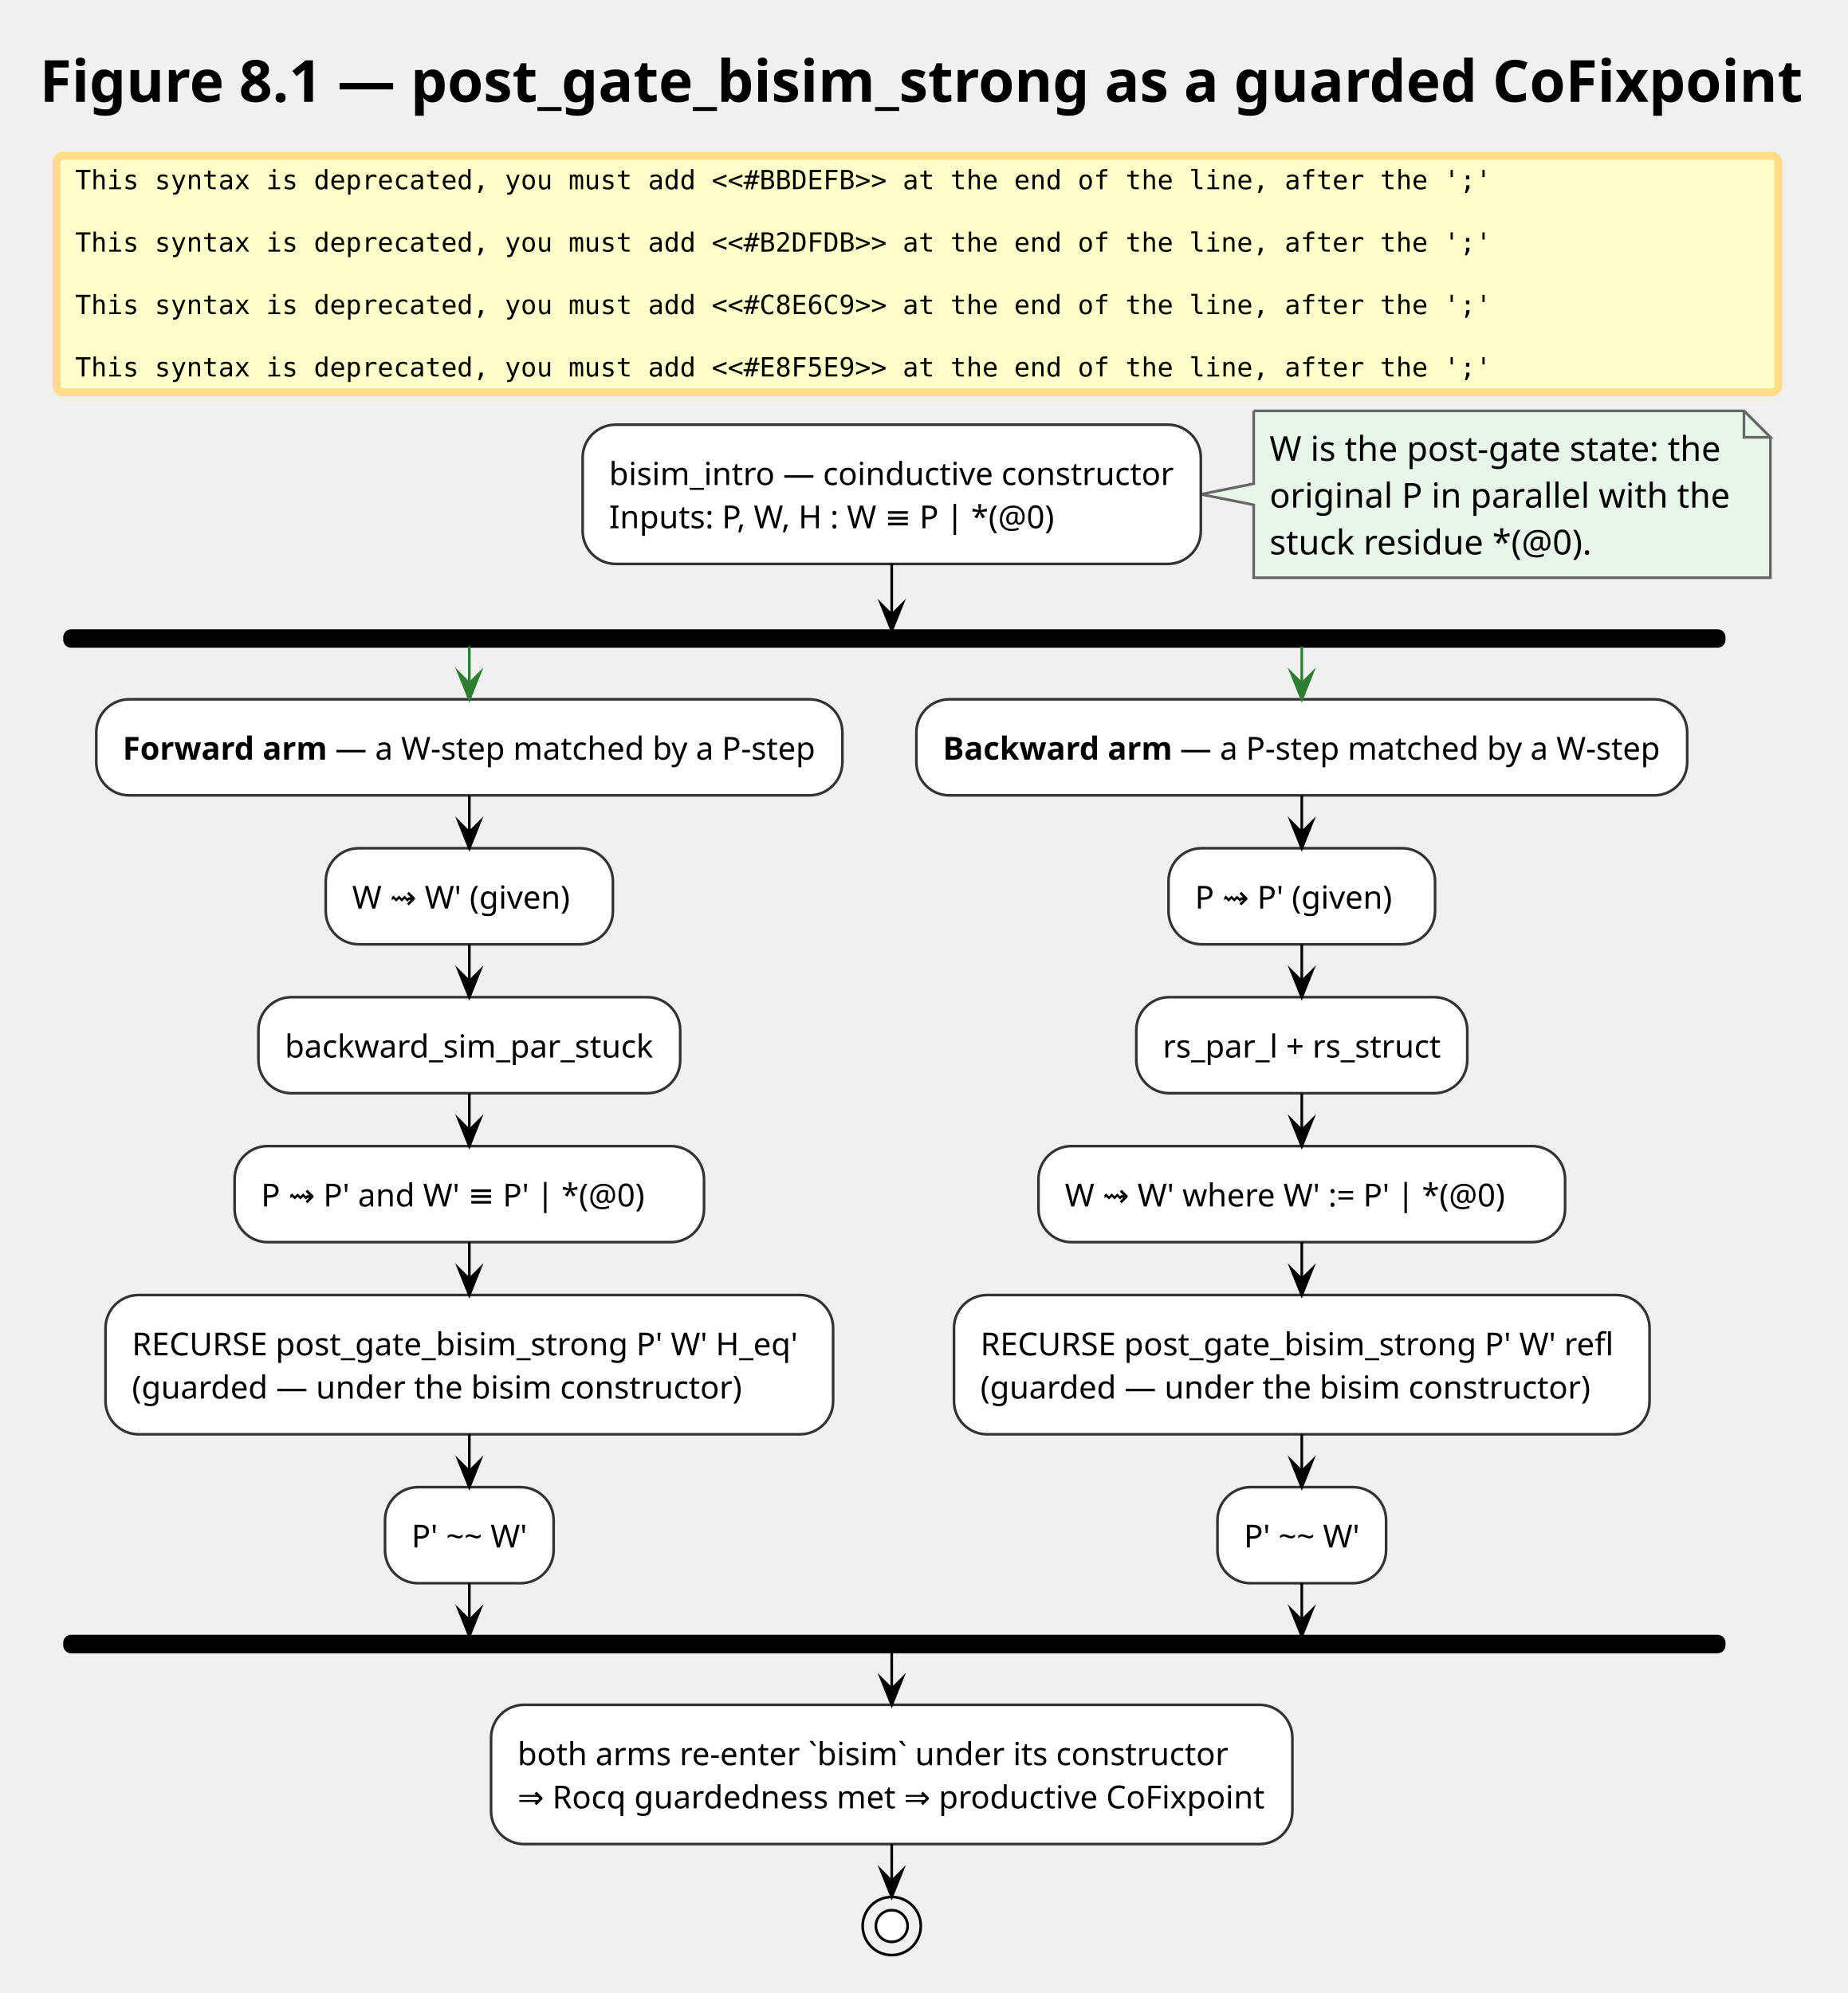
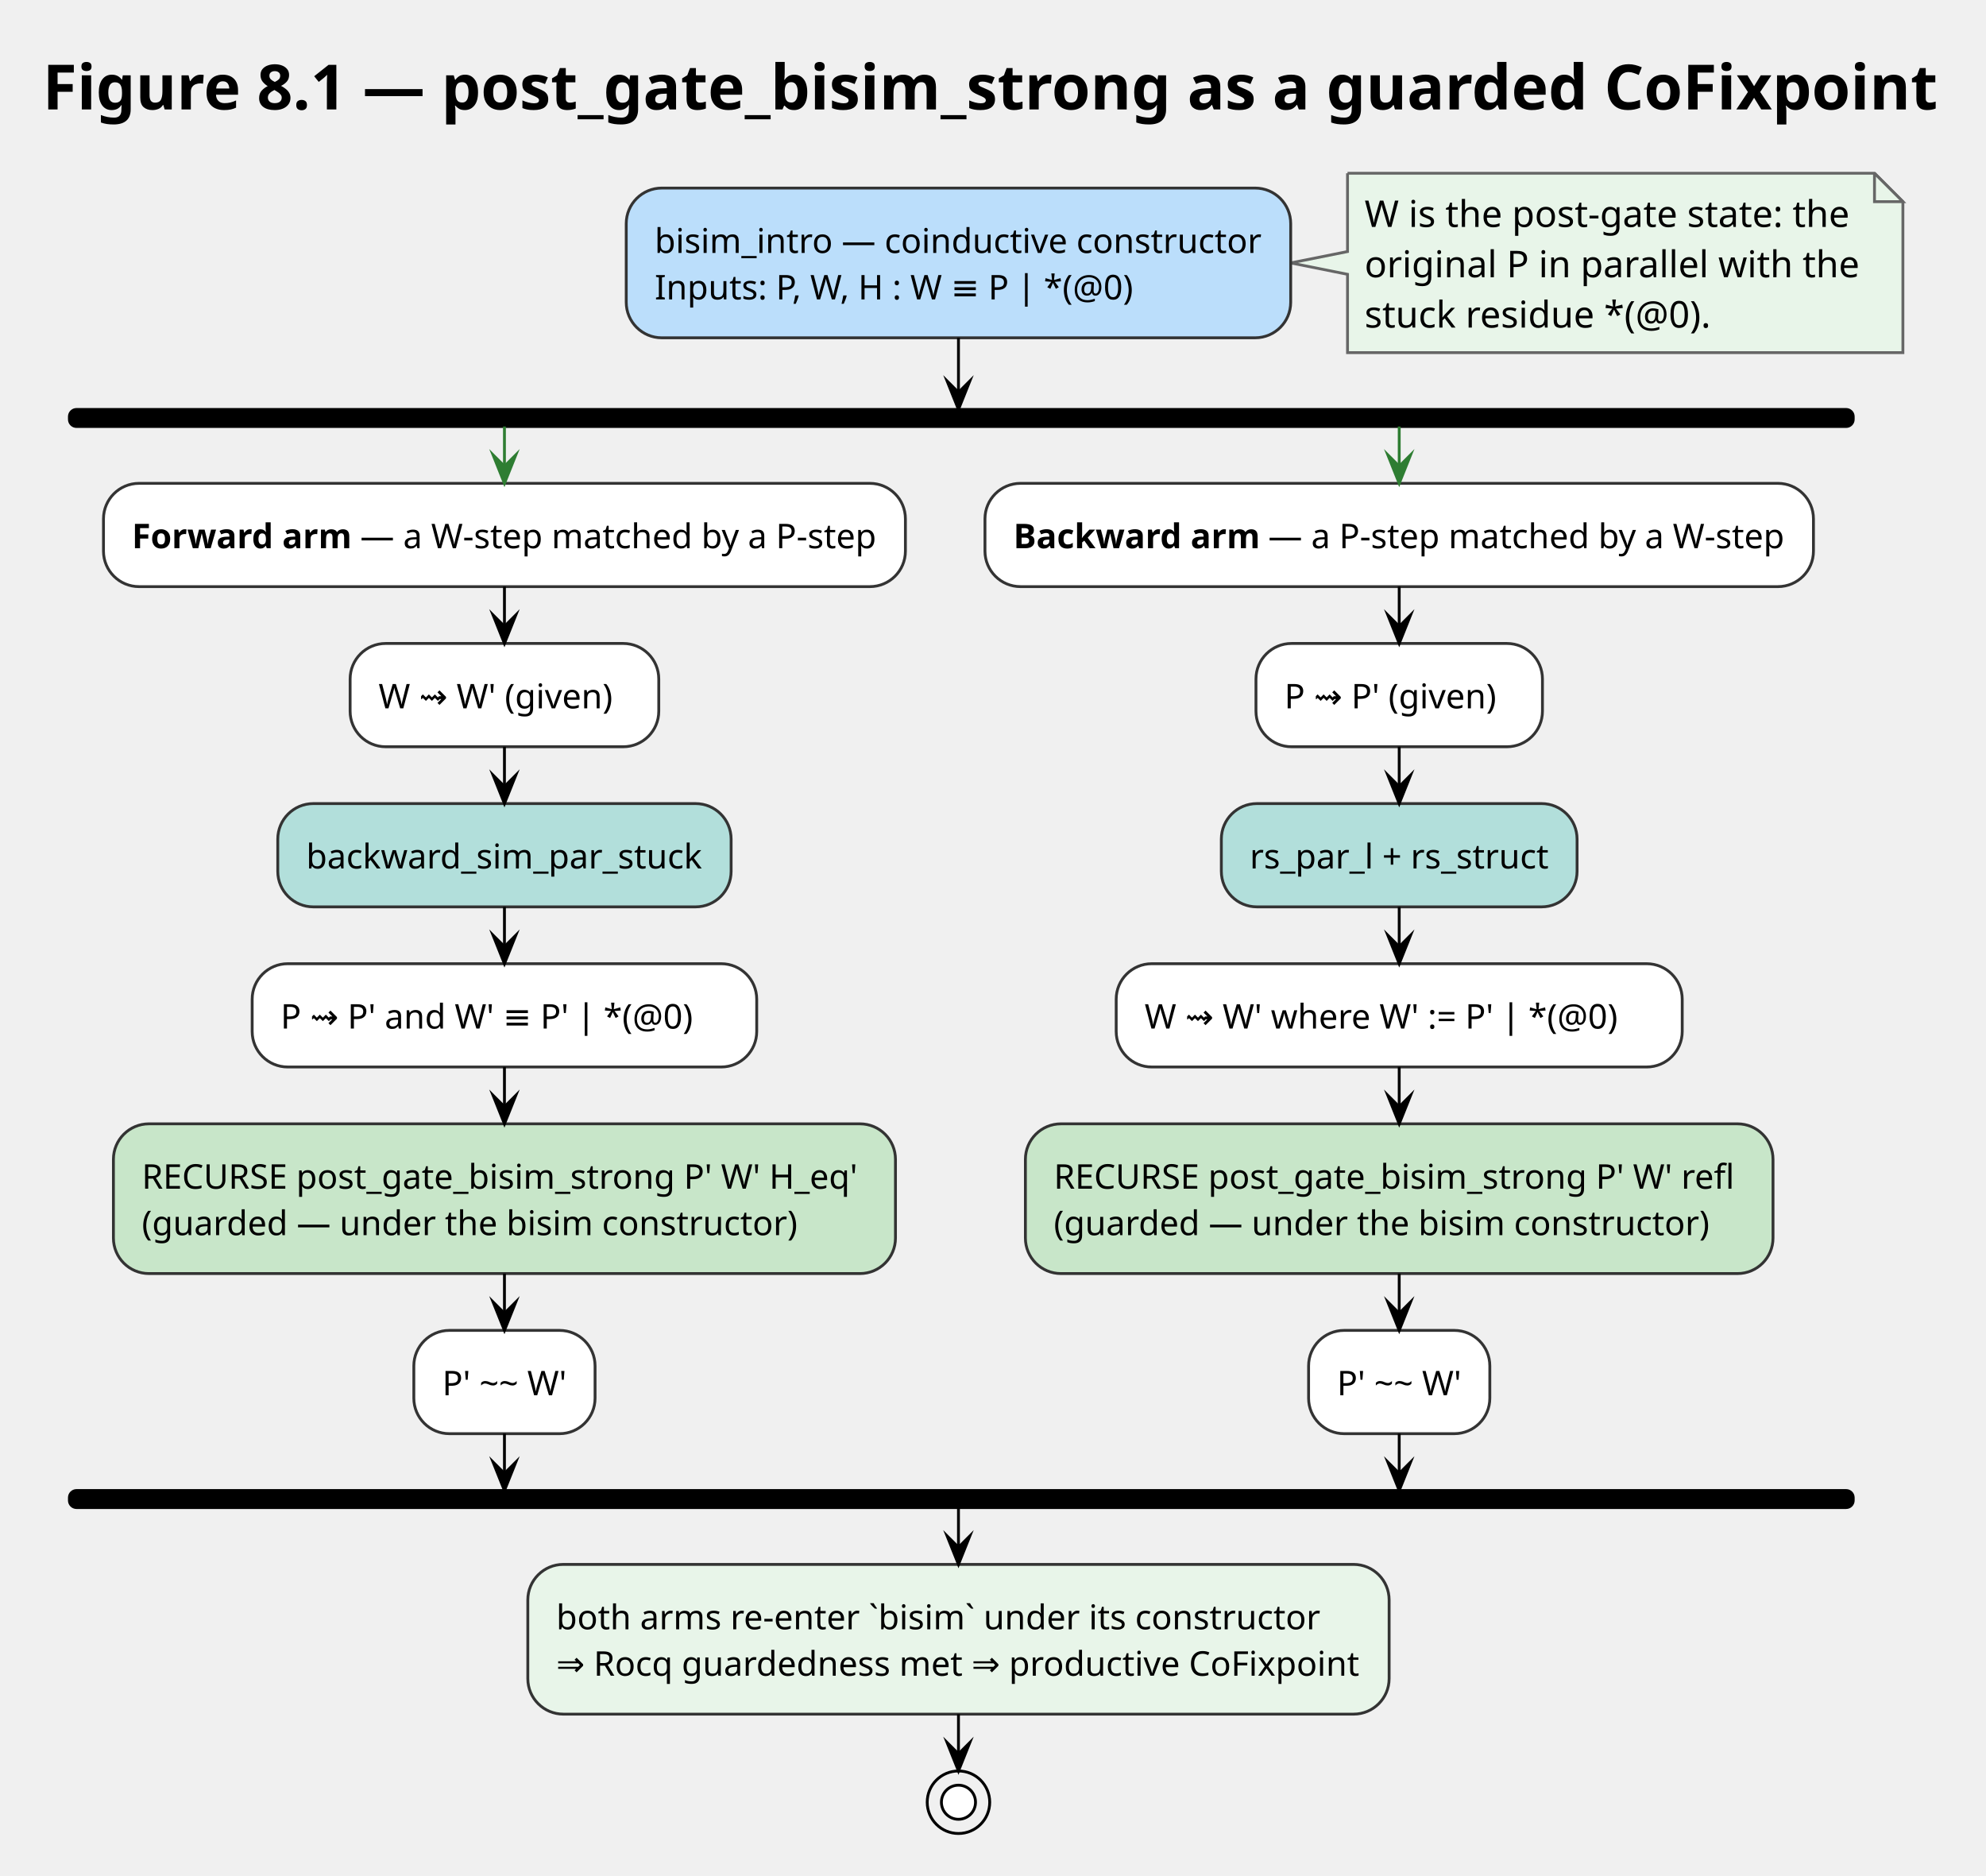
- <svg xmlns="http://www.w3.org/2000/svg" contentStyleType="text/css" data-diagram-type="ACTIVITY" height="754px" preserveAspectRatio="none" style="width:699px;height:754px;background:#FFFFFF;" version="1.1" viewBox="0 0 699 754" width="699px" zoomAndPan="magnify">
+ <svg xmlns="http://www.w3.org/2000/svg" contentStyleType="text/css" data-diagram-type="ACTIVITY" height="660px" preserveAspectRatio="none" style="width:699px;height:660px;background:#FFFFFF;" version="1.1" viewBox="0 0 699 660" width="699px" zoomAndPan="magnify">
  <defs />
  <g>
-     <g class="title" data-source-line="24">
+     <g class="title" data-source-line="26">
      <text fill="#000000" font-family="'sans-serif'" font-size="22" font-weight="700" lengthAdjust="spacing" textLength="667.174" x="15" y="38.518">Figure 8.1 — post_gate_bisim_strong as a guarded CoFixpoint</text>
    </g>
-     <rect fill="#FFFFCC" height="89.48" rx="2.5" ry="2.5" style="stroke:#FFDD88;stroke-width:3;" width="651.33" x="21.422" y="58.964" />
-     <text fill="#000000" font-family="monospace" font-size="10" lengthAdjust="spacing" textLength="534" x="28.422" y="71.584">This syntax is deprecated, you must add &lt;&lt;#BBDEFB&gt;&gt; at the end of the line, after the ';'</text>
-     <text fill="#000000" font-family="monospace" font-size="10" lengthAdjust="spacing" textLength="534" x="28.422" y="95.204">This syntax is deprecated, you must add &lt;&lt;#B2DFDB&gt;&gt; at the end of the line, after the ';'</text>
-     <text fill="#000000" font-family="monospace" font-size="10" lengthAdjust="spacing" textLength="534" x="28.422" y="118.824">This syntax is deprecated, you must add &lt;&lt;#C8E6C9&gt;&gt; at the end of the line, after the ';'</text>
-     <text fill="#000000" font-family="monospace" font-size="10" lengthAdjust="spacing" textLength="534" x="28.422" y="142.444">This syntax is deprecated, you must add &lt;&lt;#E8F5E9&gt;&gt; at the end of the line, after the ';'</text>
-     <path d="M474.279,155.444 L474.279,183.003 L454.279,187.003 L474.279,191.003 L474.279,218.562 A0,0 0 0 0 474.279,218.562 L669.752,218.562 A0,0 0 0 0 669.752,218.562 L669.752,165.444 L659.752,155.444 L474.279,155.444 A0,0 0 0 0 474.279,155.444" fill="#E8F5E9" style="stroke:#666666;stroke-width:1;" />
-     <path d="M659.752,155.444 L659.752,165.444 L669.752,165.444 L659.752,155.444" fill="#E8F5E9" style="stroke:#666666;stroke-width:1;" />
-     <text fill="#000000" font-family="'sans-serif'" font-size="13" lengthAdjust="spacing" textLength="170.69" x="480.279" y="174.341">W is the post-gate state: the</text>
-     <text fill="#000000" font-family="'sans-serif'" font-size="13" lengthAdjust="spacing" textLength="174.473" x="480.279" y="192.047">original P in parallel with the</text>
-     <text fill="#000000" font-family="'sans-serif'" font-size="13" lengthAdjust="spacing" textLength="122.109" x="480.279" y="209.753">stuck residue *(@0).</text>
-     <rect fill="#FFFFFF" height="52.688" rx="12.5" ry="12.5" style="stroke:#333333;stroke-width:1;" width="233.865" x="220.413" y="160.659" />
-     <text fill="#000000" font-family="'sans-serif'" font-size="12" lengthAdjust="spacing" textLength="213.865" x="230.413" y="183.487">bisim_intro — coinductive constructor</text>
-     <text fill="#000000" font-family="'sans-serif'" font-size="12" lengthAdjust="spacing" textLength="170.556" x="230.413" y="199.831">Inputs: P, W, H : W ≡ P ∣ *(@0)</text>
-     <rect fill="#000000" height="6" rx="2.5" ry="2.5" style="stroke:#000000;stroke-width:1;" width="627.848" x="24.422" y="238.562" />
-     <rect fill="#FFFFFF" height="36.344" rx="12.5" ry="12.5" style="stroke:#333333;stroke-width:1;" width="282.25" x="36.422" y="264.562" />
-     <text fill="#000000" font-family="'sans-serif'" font-size="12" font-weight="700" lengthAdjust="spacing" textLength="77.233" x="46.422" y="287.39">Forward arm</text>
-     <text fill="#000000" font-family="'sans-serif'" font-size="12" lengthAdjust="spacing" textLength="181.897" x="126.775" y="287.39">— a W-step matched by a P-step</text>
-     <rect fill="#FFFFFF" height="36.344" rx="12.5" ry="12.5" style="stroke:#333333;stroke-width:1;" width="108.631" x="123.232" y="320.906" />
-     <text fill="#000000" font-family="'sans-serif'" font-size="12" lengthAdjust="spacing" textLength="88.631" x="133.232" y="343.734">W ⇝ W'   (given)</text>
-     <rect fill="#FFFFFF" height="36.344" rx="12.5" ry="12.5" style="stroke:#333333;stroke-width:1;" width="159.561" x="97.767" y="377.25" />
-     <text fill="#000000" font-family="'sans-serif'" font-size="12" lengthAdjust="spacing" textLength="139.561" x="107.767" y="400.078">backward_sim_par_stuck</text>
-     <rect fill="#FFFFFF" height="36.344" rx="12.5" ry="12.5" style="stroke:#333333;stroke-width:1;" width="177.582" x="88.756" y="433.594" />
-     <text fill="#000000" font-family="'sans-serif'" font-size="12" lengthAdjust="spacing" textLength="157.582" x="98.756" y="456.423">P ⇝ P'   and   W' ≡ P' ∣ *(@0)</text>
-     <rect fill="#FFFFFF" height="52.688" rx="12.5" ry="12.5" style="stroke:#333333;stroke-width:1;" width="275.254" x="39.92" y="489.939" />
-     <text fill="#000000" font-family="'sans-serif'" font-size="12" lengthAdjust="spacing" textLength="255.254" x="49.92" y="512.767">RECURSE  post_gate_bisim_strong P' W' H_eq'</text>
-     <text fill="#000000" font-family="'sans-serif'" font-size="12" lengthAdjust="spacing" textLength="231.002" x="49.92" y="529.111">(guarded — under the bisim constructor)</text>
-     <rect fill="#FFFFFF" height="36.344" rx="12.5" ry="12.5" style="stroke:#333333;stroke-width:1;" width="63.788" x="145.653" y="562.627" />
-     <text fill="#000000" font-family="'sans-serif'" font-size="12" lengthAdjust="spacing" textLength="43.788" x="155.653" y="585.455">P' ~~ W'</text>
-     <rect fill="#FFFFFF" height="36.344" rx="12.5" ry="12.5" style="stroke:#333333;stroke-width:1;" width="291.598" x="346.672" y="264.562" />
-     <text fill="#000000" font-family="'sans-serif'" font-size="12" font-weight="700" lengthAdjust="spacing" textLength="86.581" x="356.672" y="287.39">Backward arm</text>
-     <text fill="#000000" font-family="'sans-serif'" font-size="12" lengthAdjust="spacing" textLength="181.897" x="446.373" y="287.39">— a P-step matched by a W-step</text>
-     <rect fill="#FFFFFF" height="36.344" rx="12.5" ry="12.5" style="stroke:#333333;stroke-width:1;" width="100.831" x="442.056" y="320.906" />
-     <text fill="#000000" font-family="'sans-serif'" font-size="12" lengthAdjust="spacing" textLength="80.831" x="452.056" y="343.734">P ⇝ P'   (given)</text>
-     <rect fill="#FFFFFF" height="36.344" rx="12.5" ry="12.5" style="stroke:#333333;stroke-width:1;" width="125.205" x="429.869" y="377.25" />
-     <text fill="#000000" font-family="'sans-serif'" font-size="12" lengthAdjust="spacing" textLength="105.205" x="439.869" y="400.078">rs_par_l + rs_struct</text>
-     <rect fill="#FFFFFF" height="36.344" rx="12.5" ry="12.5" style="stroke:#333333;stroke-width:1;" width="199.22" x="392.861" y="433.594" />
-     <text fill="#000000" font-family="'sans-serif'" font-size="12" lengthAdjust="spacing" textLength="179.22" x="402.861" y="456.423">W ⇝ W'   where   W' := P' ∣ *(@0)</text>
-     <rect fill="#FFFFFF" height="52.688" rx="12.5" ry="12.5" style="stroke:#333333;stroke-width:1;" width="263.134" x="360.904" y="489.939" />
-     <text fill="#000000" font-family="'sans-serif'" font-size="12" lengthAdjust="spacing" textLength="243.134" x="370.904" y="512.767">RECURSE  post_gate_bisim_strong P' W' refl</text>
-     <text fill="#000000" font-family="'sans-serif'" font-size="12" lengthAdjust="spacing" textLength="231.002" x="370.904" y="529.111">(guarded — under the bisim constructor)</text>
-     <rect fill="#FFFFFF" height="36.344" rx="12.5" ry="12.5" style="stroke:#333333;stroke-width:1;" width="63.788" x="460.577" y="562.627" />
-     <text fill="#000000" font-family="'sans-serif'" font-size="12" lengthAdjust="spacing" textLength="43.788" x="470.577" y="585.455">P' ~~ W'</text>
-     <rect fill="#000000" height="6" rx="2.5" ry="2.5" style="stroke:#000000;stroke-width:1;" width="627.848" x="24.422" y="618.971" />
-     <rect fill="#FFFFFF" height="52.688" rx="12.5" ry="12.5" style="stroke:#333333;stroke-width:1;" width="303.151" x="185.771" y="644.971" />
-     <text fill="#000000" font-family="'sans-serif'" font-size="12" lengthAdjust="spacing" textLength="269.186" x="195.771" y="667.799">both arms re-enter `bisim` under its constructor</text>
-     <text fill="#000000" font-family="'sans-serif'" font-size="12" lengthAdjust="spacing" textLength="283.151" x="195.771" y="684.143">⇒ Rocq guardedness met ⇒ productive CoFixpoint</text>
-     <ellipse cx="337.346" cy="728.659" fill="none" rx="11" ry="11" style="stroke:#000000;stroke-width:1;" />
-     <ellipse cx="337.346" cy="728.659" fill="#FFFFFF" rx="6" ry="6" style="stroke:#000000;stroke-width:1;" />
-     <line style="stroke:#000000;stroke-width:1;" x1="177.547" x2="177.547" y1="300.906" y2="320.906" />
-     <polygon fill="#000000" points="173.547,310.906,177.547,320.906,181.547,310.906,177.547,314.906" style="stroke:#000000;stroke-width:1;stroke-linejoin:miter;stroke-miterlimit:10;" />
-     <line style="stroke:#000000;stroke-width:1;" x1="177.547" x2="177.547" y1="357.25" y2="377.25" />
-     <polygon fill="#000000" points="173.547,367.25,177.547,377.25,181.547,367.25,177.547,371.25" style="stroke:#000000;stroke-width:1;stroke-linejoin:miter;stroke-miterlimit:10;" />
-     <line style="stroke:#000000;stroke-width:1;" x1="177.547" x2="177.547" y1="413.594" y2="433.594" />
-     <polygon fill="#000000" points="173.547,423.594,177.547,433.594,181.547,423.594,177.547,427.594" style="stroke:#000000;stroke-width:1;stroke-linejoin:miter;stroke-miterlimit:10;" />
-     <line style="stroke:#000000;stroke-width:1;" x1="177.547" x2="177.547" y1="469.939" y2="489.939" />
-     <polygon fill="#000000" points="173.547,479.939,177.547,489.939,181.547,479.939,177.547,483.939" style="stroke:#000000;stroke-width:1;stroke-linejoin:miter;stroke-miterlimit:10;" />
-     <line style="stroke:#000000;stroke-width:1;" x1="177.547" x2="177.547" y1="542.627" y2="562.627" />
-     <polygon fill="#000000" points="173.547,552.627,177.547,562.627,181.547,552.627,177.547,556.627" style="stroke:#000000;stroke-width:1;stroke-linejoin:miter;stroke-miterlimit:10;" />
-     <line style="stroke:#000000;stroke-width:1;" x1="492.471" x2="492.471" y1="300.906" y2="320.906" />
-     <polygon fill="#000000" points="488.471,310.906,492.471,320.906,496.471,310.906,492.471,314.906" style="stroke:#000000;stroke-width:1;stroke-linejoin:miter;stroke-miterlimit:10;" />
-     <line style="stroke:#000000;stroke-width:1;" x1="492.471" x2="492.471" y1="357.25" y2="377.25" />
-     <polygon fill="#000000" points="488.471,367.25,492.471,377.25,496.471,367.25,492.471,371.25" style="stroke:#000000;stroke-width:1;stroke-linejoin:miter;stroke-miterlimit:10;" />
-     <line style="stroke:#000000;stroke-width:1;" x1="492.471" x2="492.471" y1="413.594" y2="433.594" />
-     <polygon fill="#000000" points="488.471,423.594,492.471,433.594,496.471,423.594,492.471,427.594" style="stroke:#000000;stroke-width:1;stroke-linejoin:miter;stroke-miterlimit:10;" />
-     <line style="stroke:#000000;stroke-width:1;" x1="492.471" x2="492.471" y1="469.939" y2="489.939" />
-     <polygon fill="#000000" points="488.471,479.939,492.471,489.939,496.471,479.939,492.471,483.939" style="stroke:#000000;stroke-width:1;stroke-linejoin:miter;stroke-miterlimit:10;" />
-     <line style="stroke:#000000;stroke-width:1;" x1="492.471" x2="492.471" y1="542.627" y2="562.627" />
-     <polygon fill="#000000" points="488.471,552.627,492.471,562.627,496.471,552.627,492.471,556.627" style="stroke:#000000;stroke-width:1;stroke-linejoin:miter;stroke-miterlimit:10;" />
-     <line style="stroke:#2E7D32;stroke-width:1;" x1="177.547" x2="177.547" y1="244.562" y2="264.562" />
-     <polygon fill="#2E7D32" points="173.547,254.562,177.547,264.562,181.547,254.562,177.547,258.562" style="stroke:#2E7D32;stroke-width:1;stroke-linejoin:miter;stroke-miterlimit:10;" />
-     <line style="stroke:#2E7D32;stroke-width:1;" x1="492.471" x2="492.471" y1="244.562" y2="264.562" />
-     <polygon fill="#2E7D32" points="488.471,254.562,492.471,264.562,496.471,254.562,492.471,258.562" style="stroke:#2E7D32;stroke-width:1;stroke-linejoin:miter;stroke-miterlimit:10;" />
-     <line style="stroke:#000000;stroke-width:1;" x1="177.547" x2="177.547" y1="598.971" y2="618.971" />
-     <polygon fill="#000000" points="173.547,608.971,177.547,618.971,181.547,608.971,177.547,612.971" style="stroke:#000000;stroke-width:1;stroke-linejoin:miter;stroke-miterlimit:10;" />
-     <line style="stroke:#000000;stroke-width:1;" x1="492.471" x2="492.471" y1="598.971" y2="618.971" />
-     <polygon fill="#000000" points="488.471,608.971,492.471,618.971,496.471,608.971,492.471,612.971" style="stroke:#000000;stroke-width:1;stroke-linejoin:miter;stroke-miterlimit:10;" />
-     <line style="stroke:#000000;stroke-width:1;" x1="337.346" x2="337.346" y1="213.347" y2="238.562" />
-     <polygon fill="#000000" points="333.346,228.562,337.346,238.562,341.346,228.562,337.346,232.562" style="stroke:#000000;stroke-width:1;stroke-linejoin:miter;stroke-miterlimit:10;" />
-     <line style="stroke:#000000;stroke-width:1;" x1="337.346" x2="337.346" y1="624.971" y2="644.971" />
-     <polygon fill="#000000" points="333.346,634.971,337.346,644.971,341.346,634.971,337.346,638.971" style="stroke:#000000;stroke-width:1;stroke-linejoin:miter;stroke-miterlimit:10;" />
-     <line style="stroke:#000000;stroke-width:1;" x1="337.346" x2="337.346" y1="697.659" y2="717.659" />
-     <polygon fill="#000000" points="333.346,707.659,337.346,717.659,341.346,707.659,337.346,711.659" style="stroke:#000000;stroke-width:1;stroke-linejoin:miter;stroke-miterlimit:10;" />
+     <path d="M474.279,60.964 L474.279,88.523 L454.279,92.523 L474.279,96.523 L474.279,124.082 A0,0 0 0 0 474.279,124.082 L669.752,124.082 A0,0 0 0 0 669.752,124.082 L669.752,70.964 L659.752,60.964 L474.279,60.964 A0,0 0 0 0 474.279,60.964" fill="#E8F5E9" style="stroke:#666666;stroke-width:1;" />
+     <path d="M659.752,60.964 L659.752,70.964 L669.752,70.964 L659.752,60.964" fill="#E8F5E9" style="stroke:#666666;stroke-width:1;" />
+     <text fill="#000000" font-family="'sans-serif'" font-size="13" lengthAdjust="spacing" textLength="170.69" x="480.279" y="79.861">W is the post-gate state: the</text>
+     <text fill="#000000" font-family="'sans-serif'" font-size="13" lengthAdjust="spacing" textLength="174.473" x="480.279" y="97.567">original P in parallel with the</text>
+     <text fill="#000000" font-family="'sans-serif'" font-size="13" lengthAdjust="spacing" textLength="122.109" x="480.279" y="115.273">stuck residue *(@0).</text>
+     <rect fill="#BBDEFB" height="52.688" rx="12.5" ry="12.5" style="stroke:#333333;stroke-width:1;" width="233.865" x="220.413" y="66.179" />
+     <text fill="#000000" font-family="'sans-serif'" font-size="12" lengthAdjust="spacing" textLength="213.865" x="230.413" y="89.007">bisim_intro — coinductive constructor</text>
+     <text fill="#000000" font-family="'sans-serif'" font-size="12" lengthAdjust="spacing" textLength="170.556" x="230.413" y="105.351">Inputs: P, W, H : W ≡ P ∣ *(@0)</text>
+     <rect fill="#000000" height="6" rx="2.5" ry="2.5" style="stroke:#000000;stroke-width:1;" width="627.848" x="24.422" y="144.082" />
+     <rect fill="#FFFFFF" height="36.344" rx="12.5" ry="12.5" style="stroke:#333333;stroke-width:1;" width="282.25" x="36.422" y="170.082" />
+     <text fill="#000000" font-family="'sans-serif'" font-size="12" font-weight="700" lengthAdjust="spacing" textLength="77.233" x="46.422" y="192.91">Forward arm</text>
+     <text fill="#000000" font-family="'sans-serif'" font-size="12" lengthAdjust="spacing" textLength="181.897" x="126.775" y="192.91">— a W-step matched by a P-step</text>
+     <rect fill="#FFFFFF" height="36.344" rx="12.5" ry="12.5" style="stroke:#333333;stroke-width:1;" width="108.631" x="123.232" y="226.426" />
+     <text fill="#000000" font-family="'sans-serif'" font-size="12" lengthAdjust="spacing" textLength="88.631" x="133.232" y="249.254">W ⇝ W'   (given)</text>
+     <rect fill="#B2DFDB" height="36.344" rx="12.5" ry="12.5" style="stroke:#333333;stroke-width:1;" width="159.561" x="97.767" y="282.77" />
+     <text fill="#000000" font-family="'sans-serif'" font-size="12" lengthAdjust="spacing" textLength="139.561" x="107.767" y="305.599">backward_sim_par_stuck</text>
+     <rect fill="#FFFFFF" height="36.344" rx="12.5" ry="12.5" style="stroke:#333333;stroke-width:1;" width="177.582" x="88.756" y="339.115" />
+     <text fill="#000000" font-family="'sans-serif'" font-size="12" lengthAdjust="spacing" textLength="157.582" x="98.756" y="361.943">P ⇝ P'   and   W' ≡ P' ∣ *(@0)</text>
+     <rect fill="#C8E6C9" height="52.688" rx="12.5" ry="12.5" style="stroke:#333333;stroke-width:1;" width="275.254" x="39.92" y="395.459" />
+     <text fill="#000000" font-family="'sans-serif'" font-size="12" lengthAdjust="spacing" textLength="255.254" x="49.92" y="418.287">RECURSE  post_gate_bisim_strong P' W' H_eq'</text>
+     <text fill="#000000" font-family="'sans-serif'" font-size="12" lengthAdjust="spacing" textLength="231.002" x="49.92" y="434.631">(guarded — under the bisim constructor)</text>
+     <rect fill="#FFFFFF" height="36.344" rx="12.5" ry="12.5" style="stroke:#333333;stroke-width:1;" width="63.788" x="145.653" y="468.147" />
+     <text fill="#000000" font-family="'sans-serif'" font-size="12" lengthAdjust="spacing" textLength="43.788" x="155.653" y="490.975">P' ~~ W'</text>
+     <rect fill="#FFFFFF" height="36.344" rx="12.5" ry="12.5" style="stroke:#333333;stroke-width:1;" width="291.598" x="346.672" y="170.082" />
+     <text fill="#000000" font-family="'sans-serif'" font-size="12" font-weight="700" lengthAdjust="spacing" textLength="86.581" x="356.672" y="192.91">Backward arm</text>
+     <text fill="#000000" font-family="'sans-serif'" font-size="12" lengthAdjust="spacing" textLength="181.897" x="446.373" y="192.91">— a P-step matched by a W-step</text>
+     <rect fill="#FFFFFF" height="36.344" rx="12.5" ry="12.5" style="stroke:#333333;stroke-width:1;" width="100.831" x="442.056" y="226.426" />
+     <text fill="#000000" font-family="'sans-serif'" font-size="12" lengthAdjust="spacing" textLength="80.831" x="452.056" y="249.254">P ⇝ P'   (given)</text>
+     <rect fill="#B2DFDB" height="36.344" rx="12.5" ry="12.5" style="stroke:#333333;stroke-width:1;" width="125.205" x="429.869" y="282.77" />
+     <text fill="#000000" font-family="'sans-serif'" font-size="12" lengthAdjust="spacing" textLength="105.205" x="439.869" y="305.599">rs_par_l + rs_struct</text>
+     <rect fill="#FFFFFF" height="36.344" rx="12.5" ry="12.5" style="stroke:#333333;stroke-width:1;" width="199.22" x="392.861" y="339.115" />
+     <text fill="#000000" font-family="'sans-serif'" font-size="12" lengthAdjust="spacing" textLength="179.22" x="402.861" y="361.943">W ⇝ W'   where   W' := P' ∣ *(@0)</text>
+     <rect fill="#C8E6C9" height="52.688" rx="12.5" ry="12.5" style="stroke:#333333;stroke-width:1;" width="263.134" x="360.904" y="395.459" />
+     <text fill="#000000" font-family="'sans-serif'" font-size="12" lengthAdjust="spacing" textLength="243.134" x="370.904" y="418.287">RECURSE  post_gate_bisim_strong P' W' refl</text>
+     <text fill="#000000" font-family="'sans-serif'" font-size="12" lengthAdjust="spacing" textLength="231.002" x="370.904" y="434.631">(guarded — under the bisim constructor)</text>
+     <rect fill="#FFFFFF" height="36.344" rx="12.5" ry="12.5" style="stroke:#333333;stroke-width:1;" width="63.788" x="460.577" y="468.147" />
+     <text fill="#000000" font-family="'sans-serif'" font-size="12" lengthAdjust="spacing" textLength="43.788" x="470.577" y="490.975">P' ~~ W'</text>
+     <rect fill="#000000" height="6" rx="2.5" ry="2.5" style="stroke:#000000;stroke-width:1;" width="627.848" x="24.422" y="524.491" />
+     <rect fill="#E8F5E9" height="52.688" rx="12.5" ry="12.5" style="stroke:#333333;stroke-width:1;" width="303.151" x="185.771" y="550.491" />
+     <text fill="#000000" font-family="'sans-serif'" font-size="12" lengthAdjust="spacing" textLength="269.186" x="195.771" y="573.319">both arms re-enter `bisim` under its constructor</text>
+     <text fill="#000000" font-family="'sans-serif'" font-size="12" lengthAdjust="spacing" textLength="283.151" x="195.771" y="589.663">⇒ Rocq guardedness met ⇒ productive CoFixpoint</text>
+     <ellipse cx="337.346" cy="634.179" fill="none" rx="11" ry="11" style="stroke:#000000;stroke-width:1;" />
+     <ellipse cx="337.346" cy="634.179" fill="#FFFFFF" rx="6" ry="6" style="stroke:#000000;stroke-width:1;" />
+     <line style="stroke:#000000;stroke-width:1;" x1="177.547" x2="177.547" y1="206.426" y2="226.426" />
+     <polygon fill="#000000" points="173.547,216.426,177.547,226.426,181.547,216.426,177.547,220.426" style="stroke:#000000;stroke-width:1;stroke-linejoin:miter;stroke-miterlimit:10;" />
+     <line style="stroke:#000000;stroke-width:1;" x1="177.547" x2="177.547" y1="262.77" y2="282.77" />
+     <polygon fill="#000000" points="173.547,272.77,177.547,282.77,181.547,272.77,177.547,276.77" style="stroke:#000000;stroke-width:1;stroke-linejoin:miter;stroke-miterlimit:10;" />
+     <line style="stroke:#000000;stroke-width:1;" x1="177.547" x2="177.547" y1="319.115" y2="339.115" />
+     <polygon fill="#000000" points="173.547,329.115,177.547,339.115,181.547,329.115,177.547,333.115" style="stroke:#000000;stroke-width:1;stroke-linejoin:miter;stroke-miterlimit:10;" />
+     <line style="stroke:#000000;stroke-width:1;" x1="177.547" x2="177.547" y1="375.459" y2="395.459" />
+     <polygon fill="#000000" points="173.547,385.459,177.547,395.459,181.547,385.459,177.547,389.459" style="stroke:#000000;stroke-width:1;stroke-linejoin:miter;stroke-miterlimit:10;" />
+     <line style="stroke:#000000;stroke-width:1;" x1="177.547" x2="177.547" y1="448.147" y2="468.147" />
+     <polygon fill="#000000" points="173.547,458.147,177.547,468.147,181.547,458.147,177.547,462.147" style="stroke:#000000;stroke-width:1;stroke-linejoin:miter;stroke-miterlimit:10;" />
+     <line style="stroke:#000000;stroke-width:1;" x1="492.471" x2="492.471" y1="206.426" y2="226.426" />
+     <polygon fill="#000000" points="488.471,216.426,492.471,226.426,496.471,216.426,492.471,220.426" style="stroke:#000000;stroke-width:1;stroke-linejoin:miter;stroke-miterlimit:10;" />
+     <line style="stroke:#000000;stroke-width:1;" x1="492.471" x2="492.471" y1="262.77" y2="282.77" />
+     <polygon fill="#000000" points="488.471,272.77,492.471,282.77,496.471,272.77,492.471,276.77" style="stroke:#000000;stroke-width:1;stroke-linejoin:miter;stroke-miterlimit:10;" />
+     <line style="stroke:#000000;stroke-width:1;" x1="492.471" x2="492.471" y1="319.115" y2="339.115" />
+     <polygon fill="#000000" points="488.471,329.115,492.471,339.115,496.471,329.115,492.471,333.115" style="stroke:#000000;stroke-width:1;stroke-linejoin:miter;stroke-miterlimit:10;" />
+     <line style="stroke:#000000;stroke-width:1;" x1="492.471" x2="492.471" y1="375.459" y2="395.459" />
+     <polygon fill="#000000" points="488.471,385.459,492.471,395.459,496.471,385.459,492.471,389.459" style="stroke:#000000;stroke-width:1;stroke-linejoin:miter;stroke-miterlimit:10;" />
+     <line style="stroke:#000000;stroke-width:1;" x1="492.471" x2="492.471" y1="448.147" y2="468.147" />
+     <polygon fill="#000000" points="488.471,458.147,492.471,468.147,496.471,458.147,492.471,462.147" style="stroke:#000000;stroke-width:1;stroke-linejoin:miter;stroke-miterlimit:10;" />
+     <line style="stroke:#2E7D32;stroke-width:1;" x1="177.547" x2="177.547" y1="150.082" y2="170.082" />
+     <polygon fill="#2E7D32" points="173.547,160.082,177.547,170.082,181.547,160.082,177.547,164.082" style="stroke:#2E7D32;stroke-width:1;stroke-linejoin:miter;stroke-miterlimit:10;" />
+     <line style="stroke:#2E7D32;stroke-width:1;" x1="492.471" x2="492.471" y1="150.082" y2="170.082" />
+     <polygon fill="#2E7D32" points="488.471,160.082,492.471,170.082,496.471,160.082,492.471,164.082" style="stroke:#2E7D32;stroke-width:1;stroke-linejoin:miter;stroke-miterlimit:10;" />
+     <line style="stroke:#000000;stroke-width:1;" x1="177.547" x2="177.547" y1="504.491" y2="524.491" />
+     <polygon fill="#000000" points="173.547,514.491,177.547,524.491,181.547,514.491,177.547,518.491" style="stroke:#000000;stroke-width:1;stroke-linejoin:miter;stroke-miterlimit:10;" />
+     <line style="stroke:#000000;stroke-width:1;" x1="492.471" x2="492.471" y1="504.491" y2="524.491" />
+     <polygon fill="#000000" points="488.471,514.491,492.471,524.491,496.471,514.491,492.471,518.491" style="stroke:#000000;stroke-width:1;stroke-linejoin:miter;stroke-miterlimit:10;" />
+     <line style="stroke:#000000;stroke-width:1;" x1="337.346" x2="337.346" y1="118.867" y2="144.082" />
+     <polygon fill="#000000" points="333.346,134.082,337.346,144.082,341.346,134.082,337.346,138.082" style="stroke:#000000;stroke-width:1;stroke-linejoin:miter;stroke-miterlimit:10;" />
+     <line style="stroke:#000000;stroke-width:1;" x1="337.346" x2="337.346" y1="530.491" y2="550.491" />
+     <polygon fill="#000000" points="333.346,540.491,337.346,550.491,341.346,540.491,337.346,544.491" style="stroke:#000000;stroke-width:1;stroke-linejoin:miter;stroke-miterlimit:10;" />
+     <line style="stroke:#000000;stroke-width:1;" x1="337.346" x2="337.346" y1="603.179" y2="623.179" />
+     <polygon fill="#000000" points="333.346,613.179,337.346,623.179,341.346,613.179,337.346,617.179" style="stroke:#000000;stroke-width:1;stroke-linejoin:miter;stroke-miterlimit:10;" />
  </g>
</svg>
